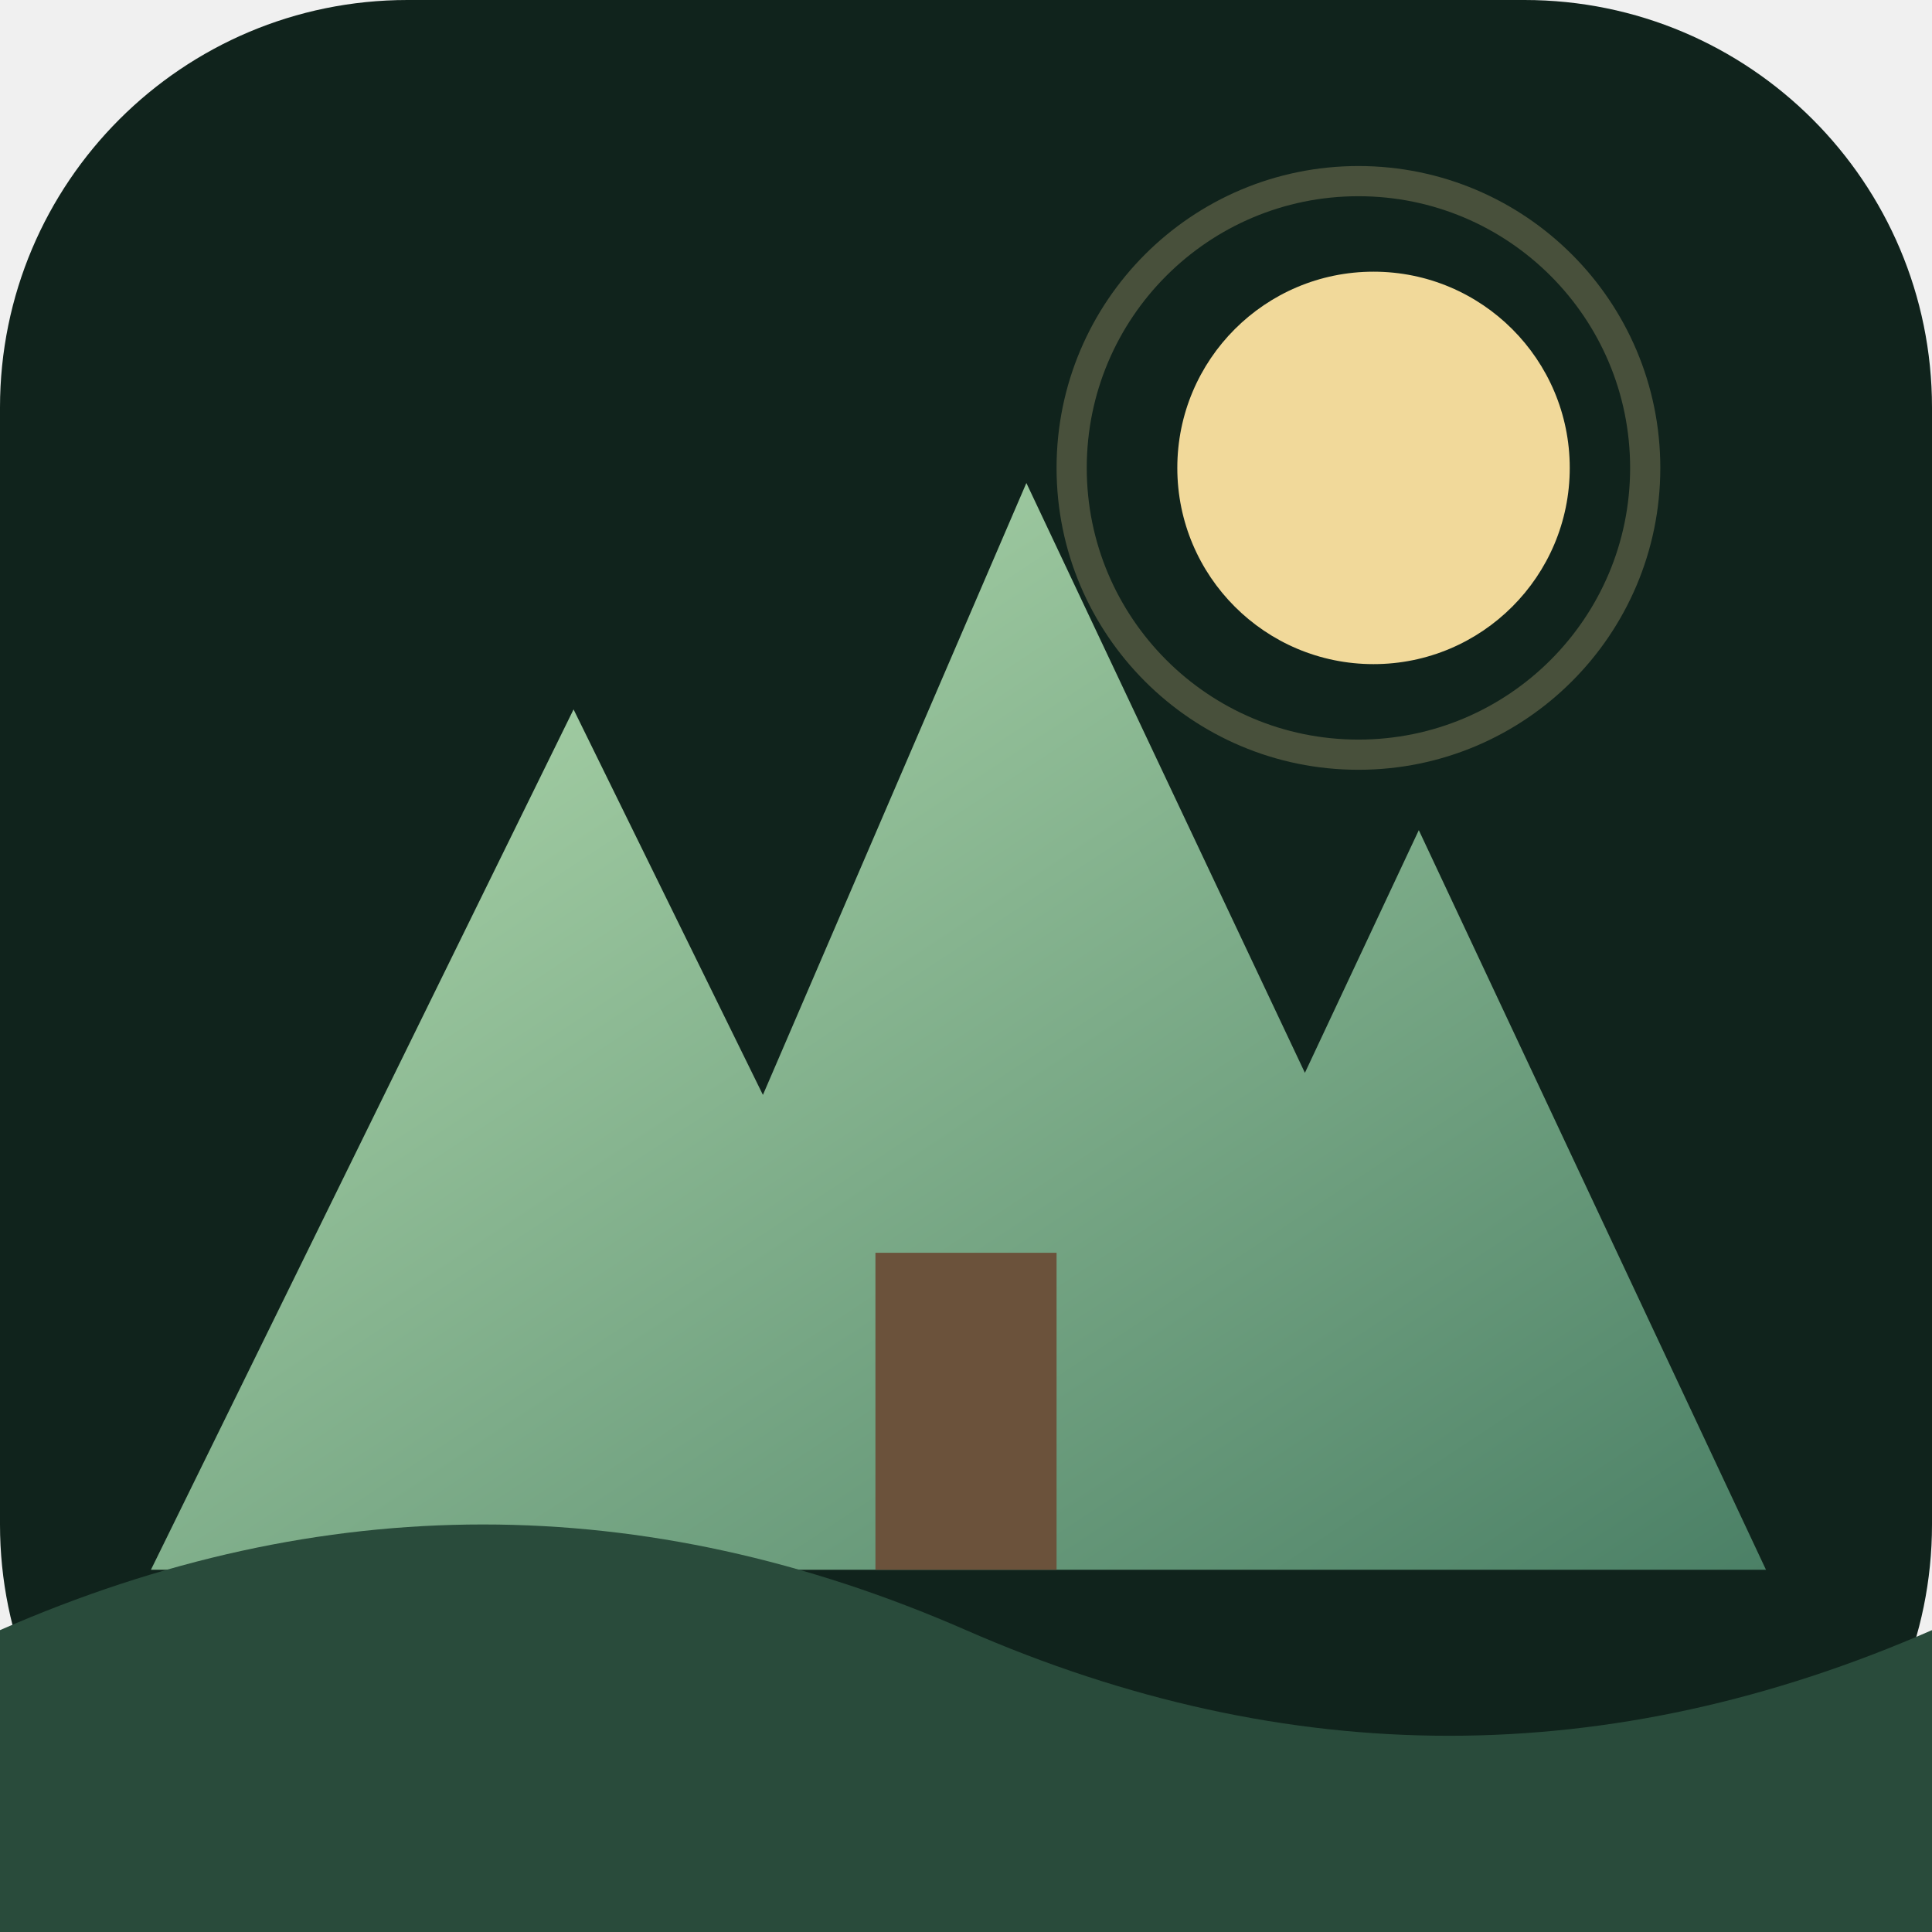
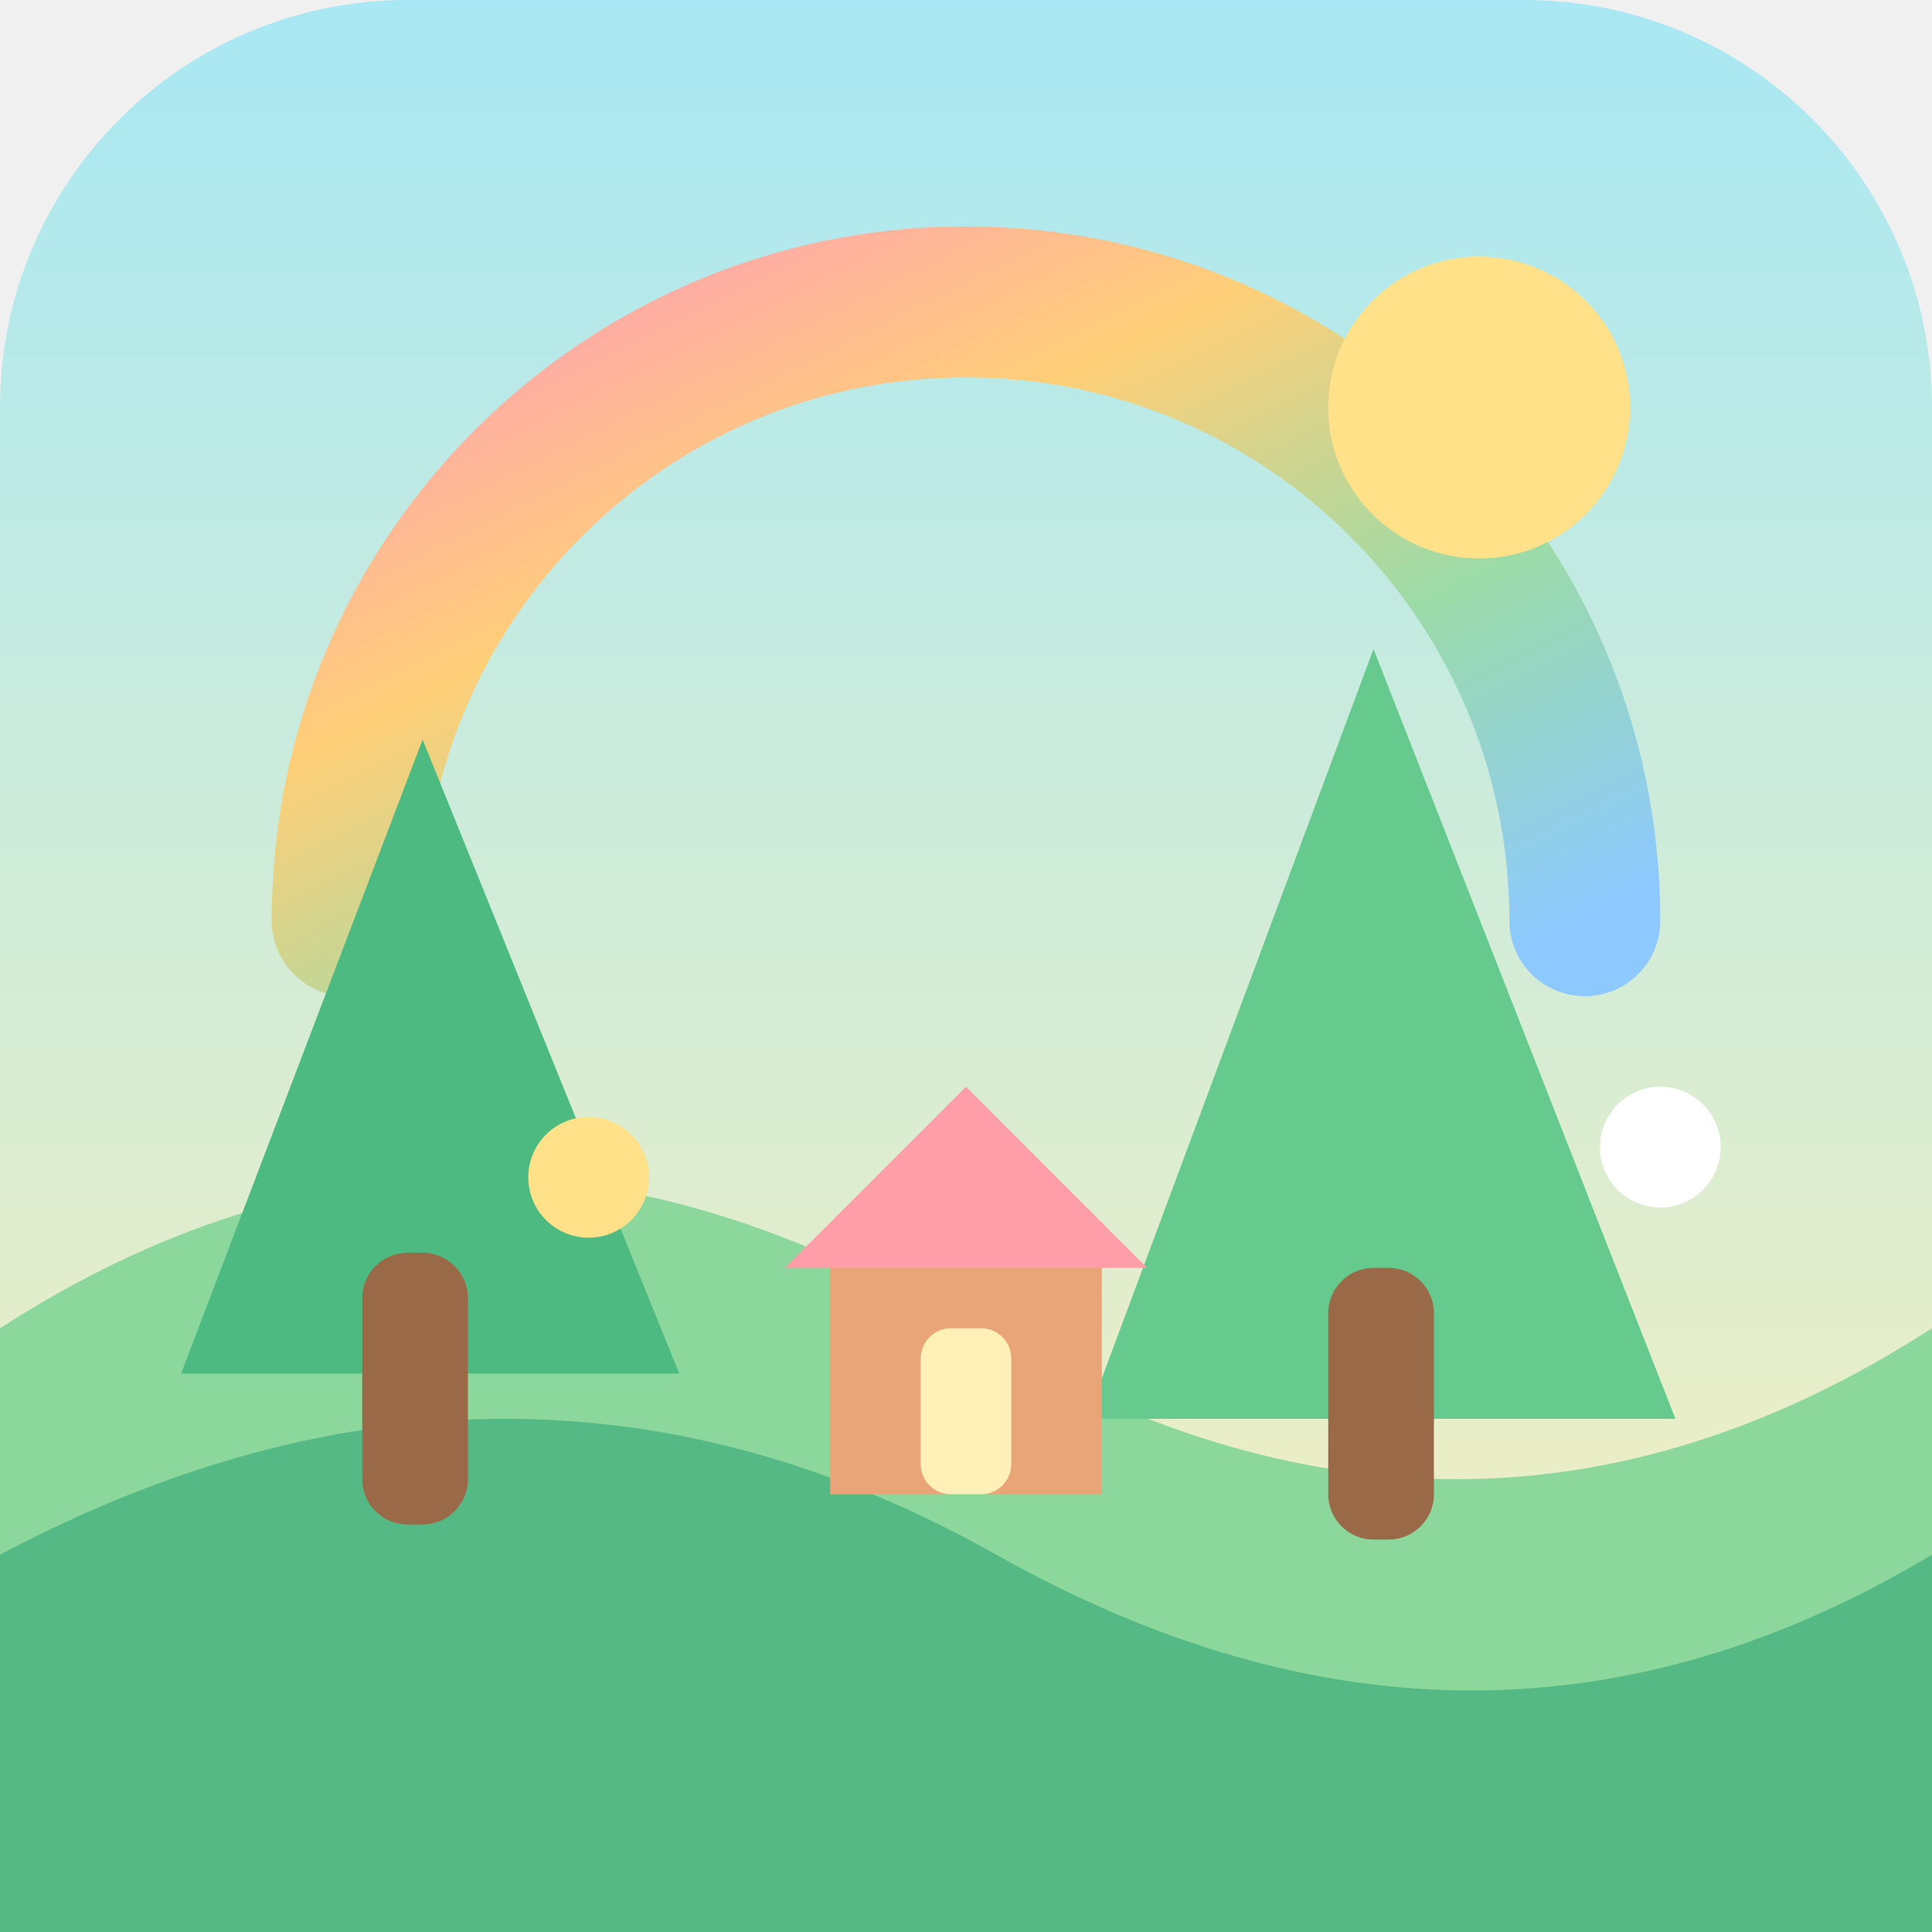
<svg xmlns="http://www.w3.org/2000/svg" viewBox="0 0 128 128">
  <defs>
-     <linearGradient id="a" x1="0" y1="0" x2="1" y2="1">
-       <stop stop-color="#b8e0b2" />
-       <stop offset="1" stop-color="#4b8066" />
+     <linearGradient id="sky" x2="0" y2="1">
+       <stop stop-color="#a8e8f4" />
+       <stop offset="1" stop-color="#fff0b8" />
+     </linearGradient>
+     <linearGradient id="rainbow" x2="1" y2="1">
+       <stop stop-color="#ff9cba" />
+       <stop offset=".35" stop-color="#ffcf78" />
+       <stop offset=".68" stop-color="#9bdba8" />
+       <stop offset="1" stop-color="#8dc9ff" />
    </linearGradient>
  </defs>
-   <rect width="128" height="128" rx="27" fill="#10231c" />
-   <circle cx="91" cy="31" r="13" fill="#f1d99a" />
-   <path d="M10 104 38 47l28 57zm27 0 31-72 34 72zm34 0 23-49 23 49z" fill="url(#a)" />
-   <path d="M0 108q32-14 64 0t64 0v20H0z" fill="#294b3b" />
-   <path d="M58 104V83h12v21" fill="#6b523b" />
-   <circle cx="90" cy="31" r="19" fill="none" stroke="#f1d99a" stroke-opacity=".25" stroke-width="2" />
+   <rect width="128" height="128" rx="27" fill="url(#sky)" />
+   <path d="M23 61a41 41 0 0 1 82 0" fill="none" stroke="url(#rainbow)" stroke-width="10" stroke-linecap="round" />
+   <circle cx="98" cy="27" r="10" fill="#ffe18a" />
+   <path d="M0 88q31-20 64 0t64 0v40H0z" fill="#8bd79c" />
+   <path d="M0 103q34-18 66 0t62 0v25H0z" fill="#55b985" />
+   <g>
+     <path d="M12 91 28 49l17 42z" fill="#4dba82" />
+     <path d="M72 94 91 43l20 51z" fill="#66c98e" />
+     <rect x="24" y="83" width="7" height="18" rx="3" fill="#9a6947" />
+     <rect x="88" y="84" width="7" height="18" rx="3" fill="#9a6947" />
+   </g>
+   <path d="M55 99v-17h18v17" fill="#e9a477" />
+   <path d="m52 84 12-12 12 12" fill="#ff9da9" />
+   <rect x="61" y="88" width="6" height="11" rx="2" fill="#fff0b8" />
+   <circle cx="39" cy="78" r="4" fill="#ffe18a" />
+   <circle cx="110" cy="76" r="4" fill="#fff" />
</svg>
